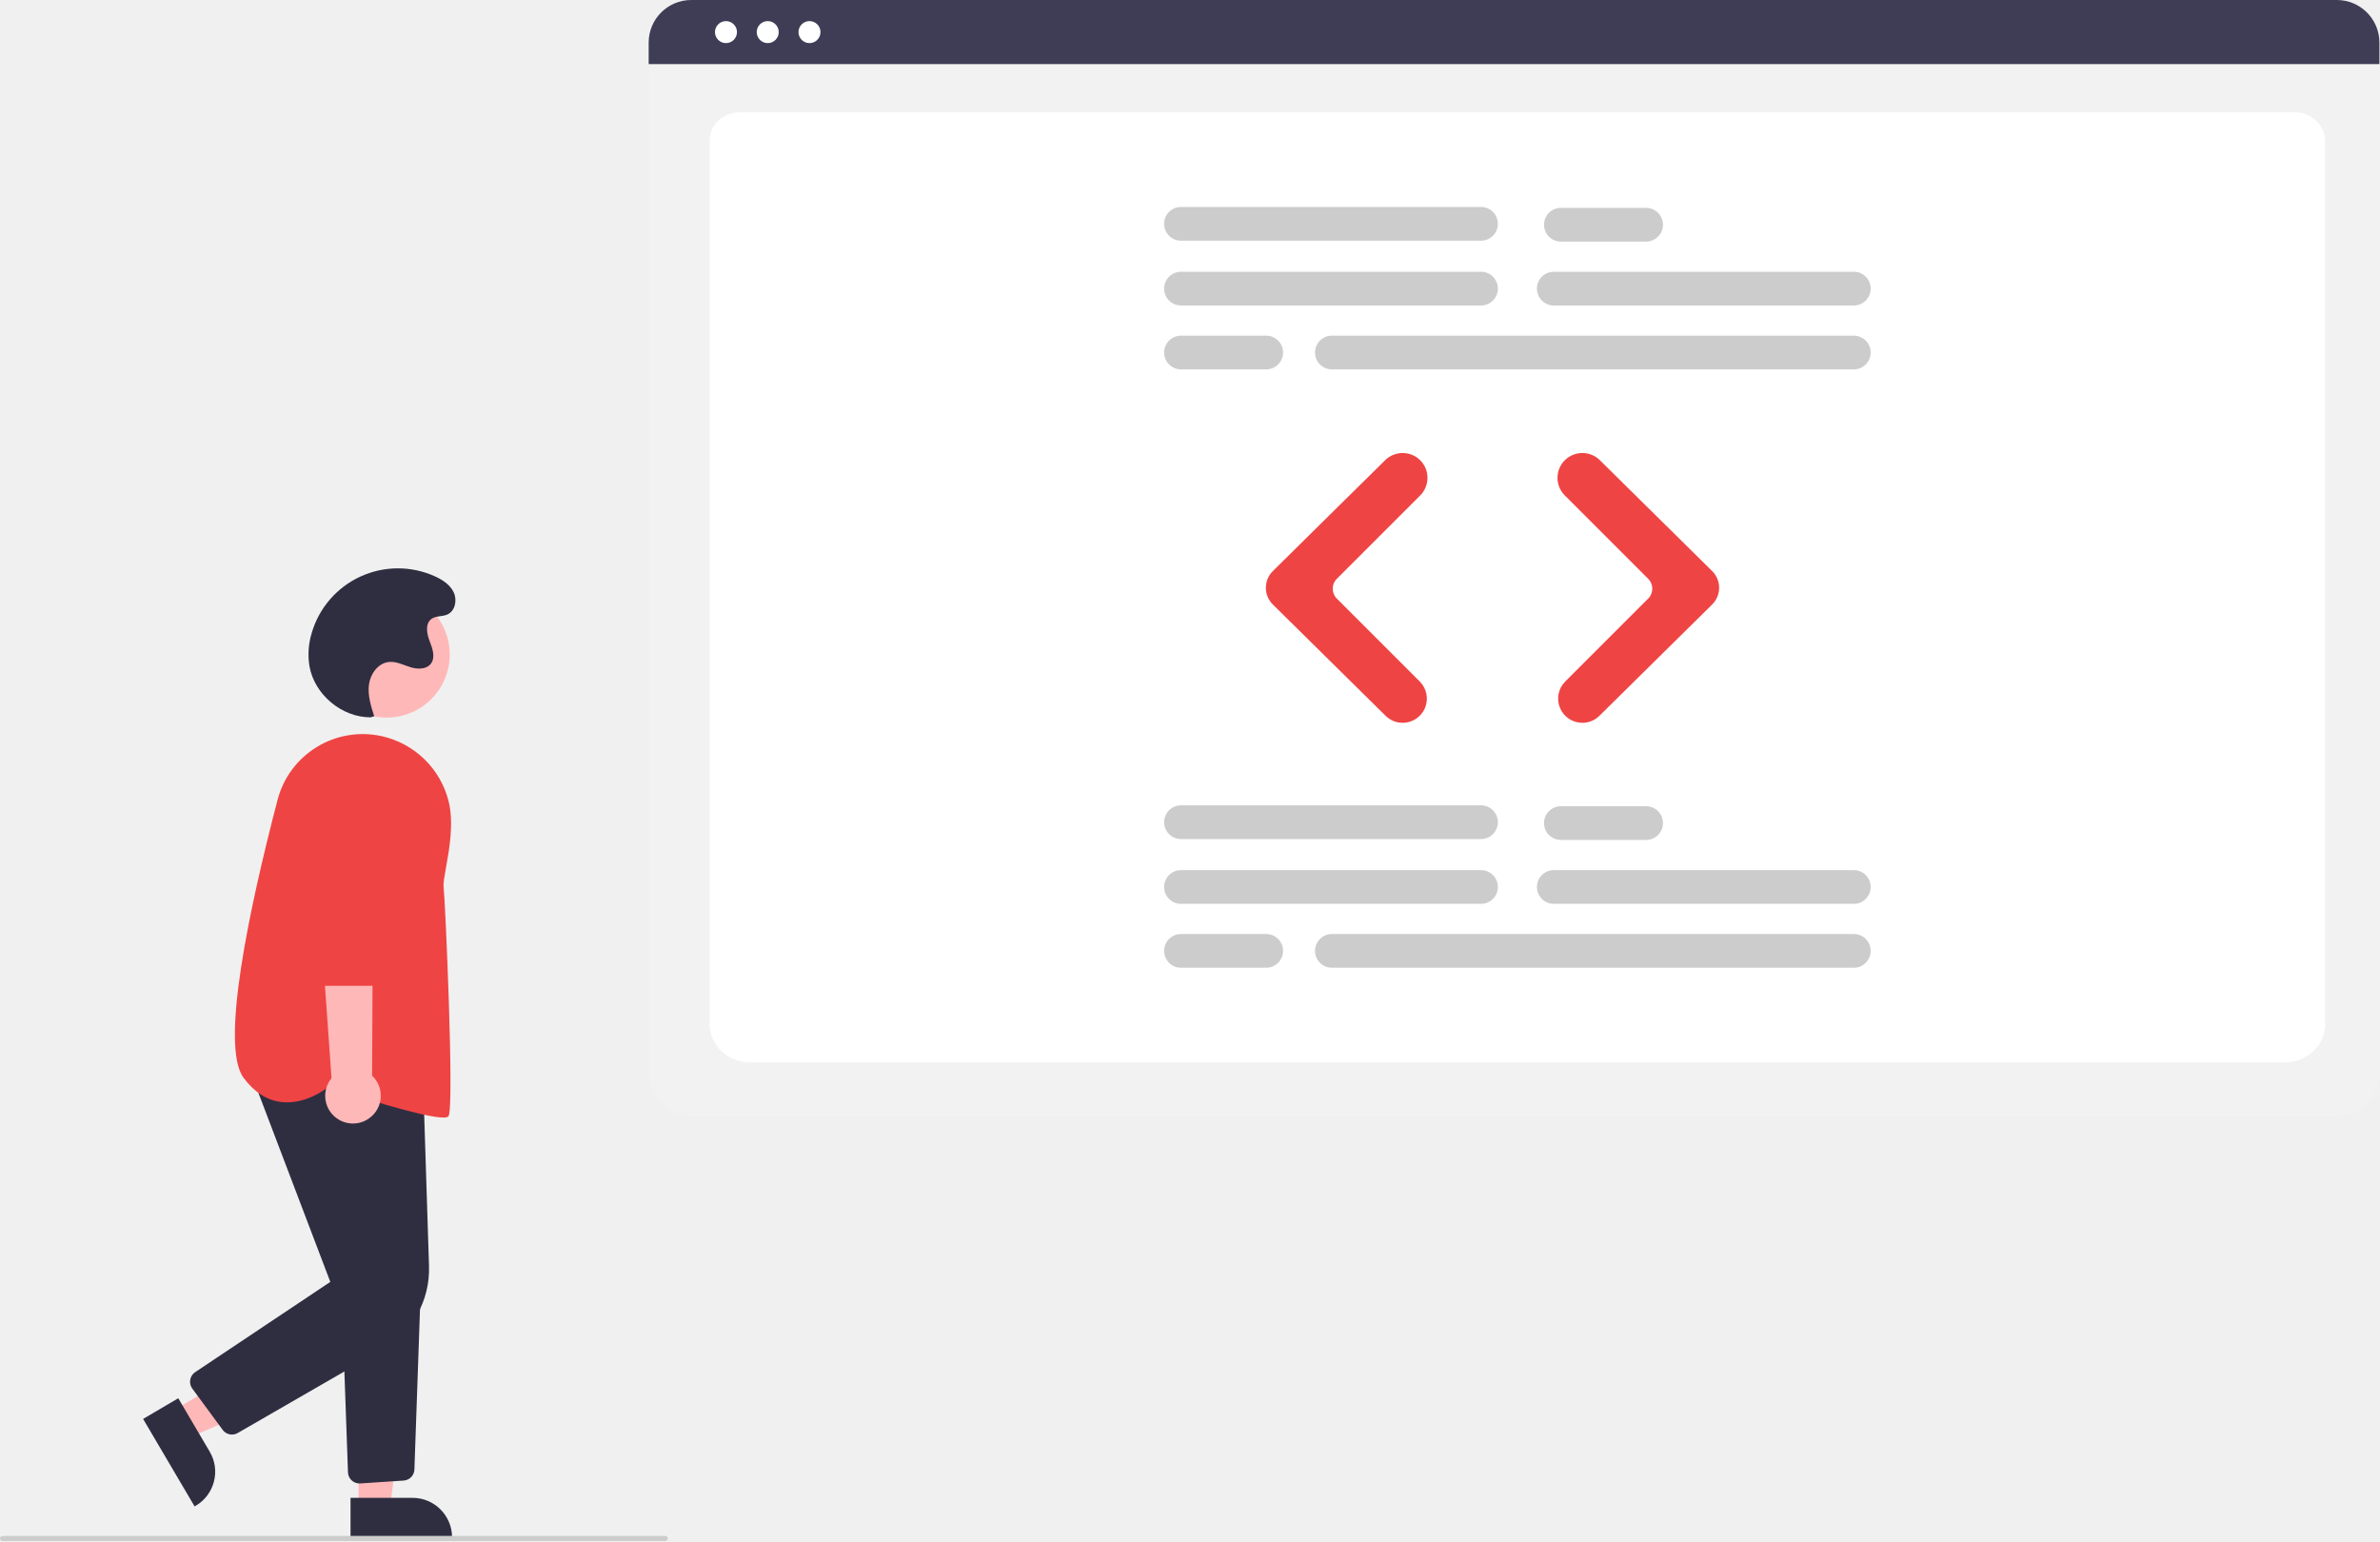
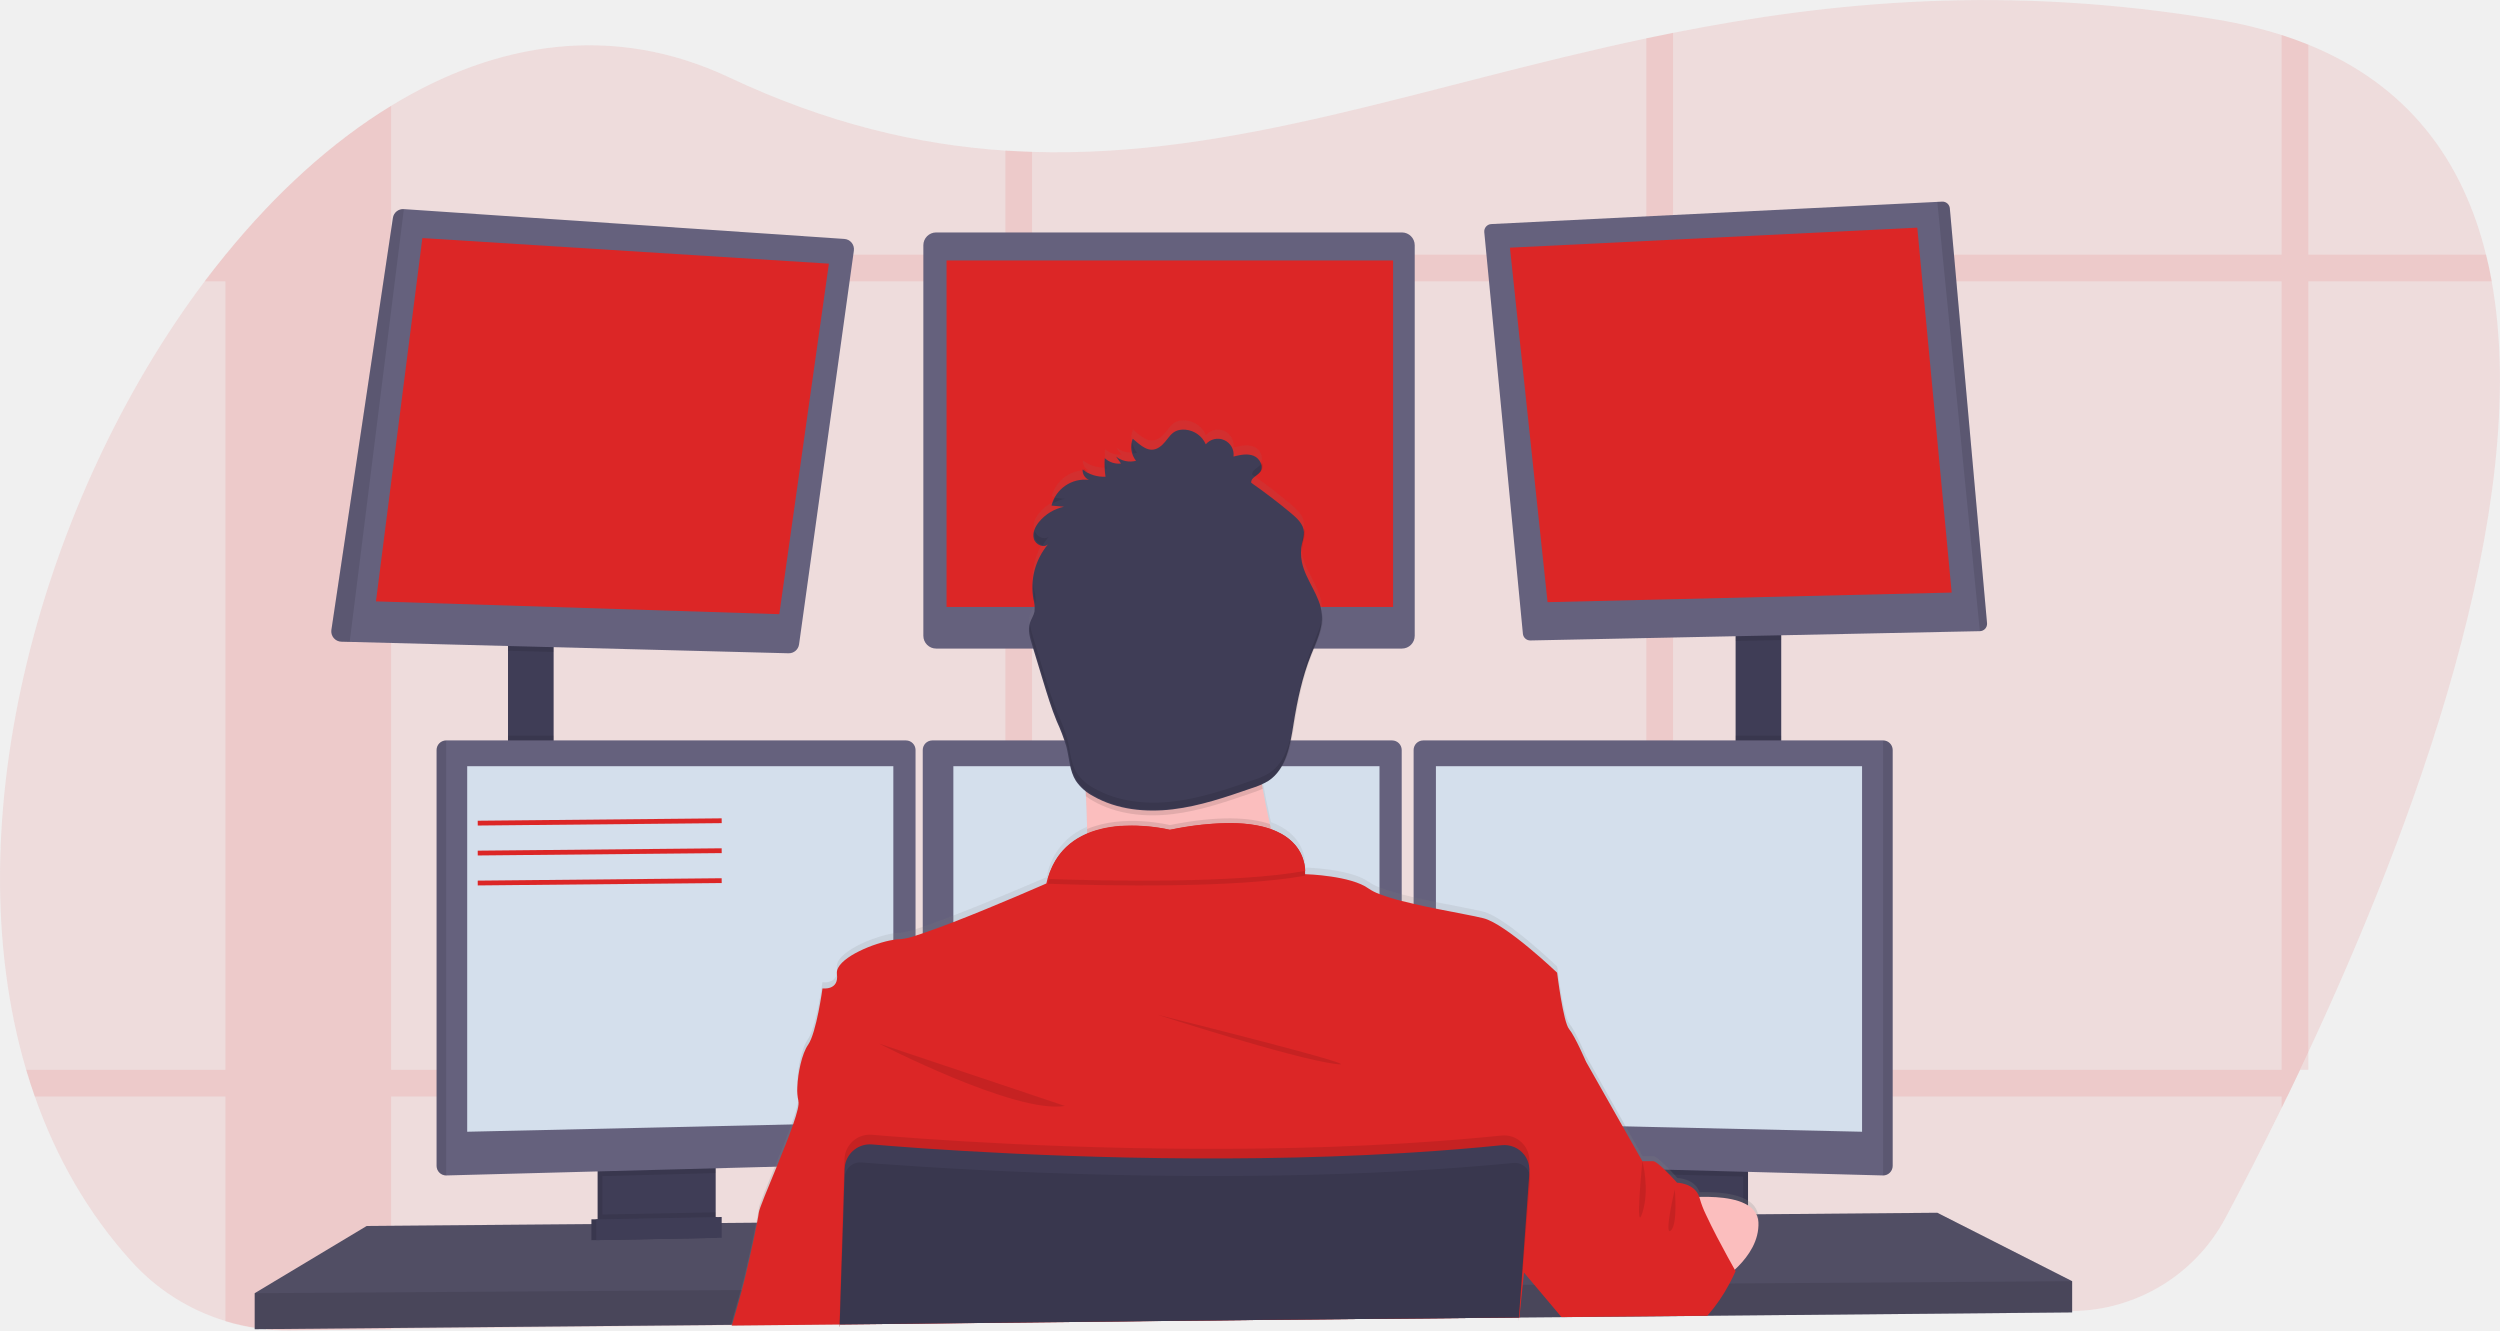
- <svg xmlns="http://www.w3.org/2000/svg" id="bb554b9e-b999-4ef3-b2f2-4c0395b94ae2" data-name="Layer 1" width="926.622" height="600.085" viewBox="0 0 926.622 600.085">
-   <circle cx="150.534" cy="254.872" r="24.561" fill="#ffb8b8" />
-   <polygon points="67.543 549.197 73.762 559.763 117.474 540.803 108.295 525.21 67.543 549.197" fill="#ffb8b8" />
-   <path d="M206.096,694.43,218.343,715.237l.001.001A15.386,15.386,0,0,1,212.888,736.302l-.431.254L192.405,702.489Z" transform="translate(-136.6892 -149.9575)" fill="#2f2e41" />
-   <polygon points="139.6 587.26 151.86 587.259 157.692 539.971 139.598 539.972 139.6 587.26" fill="#ffb8b8" />
-   <path d="M273.162,733.215l24.144-.001h.001a15.386,15.386,0,0,1,15.386,15.386v.5l-39.531.001Z" transform="translate(-136.6892 -149.9575)" fill="#2f2e41" />
-   <path d="M227.001,708.567a4.493,4.493,0,0,1-3.624-1.833l-11.824-16.059a4.5,4.5,0,0,1,1.125-6.41l52.614-35.142-31.747-83.475L301.434,571.252l2.287,71.733A36.046,36.046,0,0,1,285.675,675.409l-56.427,32.554A4.486,4.486,0,0,1,227.001,708.567Z" transform="translate(-136.6892 -149.9575)" fill="#2f2e41" />
-   <path d="M276.659,727.617a4.5,4.5,0,0,1-4.489-4.34l-2.488-69.882,30.808-1.623-2.453,70.384a4.487,4.487,0,0,1-4.2,4.333l-16.873,1.118C276.863,727.614,276.761,727.617,276.659,727.617Z" transform="translate(-136.6892 -149.9575)" fill="#2f2e41" />
-   <path d="M309.291,585.129c-7.838,0-35.217-8.816-44.721-11.959-1.422,1.138-9.233,6.979-18.351,5.911-5.626-.66-10.579-3.845-14.721-9.466-9.147-12.414,2.151-65.651,13.239-108.126a34.268,34.268,0,0,1,40.529-24.88h0a34.571,34.571,0,0,1,26.088,25.378c2.088,8.498.292,18.494-1.02,25.794-.616,3.432-1.104,6.143-.937,7.475.644,5.148,4.219,85.892,1.92,89.34C311.071,584.963,310.363,585.129,309.291,585.129Z" transform="translate(-136.6892 -149.9575)" fill="#ef4444" />
-   <path d="M280.616,585.272a10.743,10.743,0,0,0,.942-16.446l.485-97.844-23.045,3.837,6.769,94.97A10.801,10.801,0,0,0,280.616,585.272Z" transform="translate(-136.6892 -149.9575)" fill="#ffb8b8" />
-   <path d="M285.946,533.818H261.124a4.514,4.514,0,0,1-4.5-4.459l-.609-67.292a17.603,17.603,0,1,1,35.204.043L290.446,529.37A4.515,4.515,0,0,1,285.946,533.818Z" transform="translate(-136.6892 -149.9575)" fill="#ef4444" />
-   <path d="M280.969,429.289c-11.245.021-21.854-8.868-23.803-19.943a28.671,28.671,0,0,1,.919-13.014A34.954,34.954,0,0,1,306.021,374.379c3.008,1.361,5.971,3.316,7.349,6.317s.515,7.195-2.498,8.546c-1.969.882-4.44.449-6.187,1.716-2.509,1.819-1.863,5.691-.743,8.581s2.388,6.387.509,8.852c-1.75,2.297-5.249,2.226-8.004,1.361s-5.476-2.313-8.349-2.018c-4.19.43-7.202,4.598-7.759,8.773s.755,8.349,2.05,12.357Z" transform="translate(-136.6892 -149.9575)" fill="#2f2e41" />
-   <path d="M395.689,750.042h-258a1,1,0,1,1,0-2h258a1,1,0,0,1,0,2Z" transform="translate(-136.6892 -149.9575)" fill="#ccc" />
-   <path d="M1046.811,584.505H405.972a16.519,16.519,0,0,1-16.5-16.5V172.852a12.102,12.102,0,0,1,12.088-12.088h649.453a12.311,12.311,0,0,1,12.297,12.297V568.005A16.519,16.519,0,0,1,1046.811,584.505Z" transform="translate(-136.6892 -149.9575)" fill="#f2f2f2" />
-   <path d="M1026.091,563.673H428.846c-8.755,0-15.878-6.67-15.878-14.868v-344.105c0-6.08,5.278-11.027,11.766-11.027H1030.008c6.595,0,11.961,5.028,11.961,11.208V548.805C1041.969,557.003,1034.846,563.673,1026.091,563.673Z" transform="translate(-136.6892 -149.9575)" fill="#fff" />
-   <path d="M1063.081,174.908H389.241v-8.4a16.574,16.574,0,0,1,16.56-16.55H1046.521a16.574,16.574,0,0,1,16.56,16.55Z" transform="translate(-136.6892 -149.9575)" fill="#3f3d56" />
-   <circle cx="282.647" cy="12.5" r="4.283" fill="#fff" />
-   <circle cx="298.906" cy="12.5" r="4.283" fill="#fff" />
-   <circle cx="315.165" cy="12.5" r="4.283" fill="#fff" />
-   <path d="M713.3,268.912H596.492a6.566,6.566,0,0,1,0-13.132H713.3a6.566,6.566,0,1,1,0,13.132Z" transform="translate(-136.6892 -149.9575)" fill="#ccc" />
-   <path d="M858.446,268.912H741.638a6.566,6.566,0,0,1,0-13.132H858.446a6.566,6.566,0,1,1,0,13.132Z" transform="translate(-136.6892 -149.9575)" fill="#ccc" />
-   <path d="M858.446,293.794H655.241a6.566,6.566,0,1,1,0-13.132H858.446a6.566,6.566,0,1,1,0,13.132Z" transform="translate(-136.6892 -149.9575)" fill="#ccc" />
-   <path d="M713.3,243.684H596.492a6.566,6.566,0,0,1,0-13.132H713.3a6.566,6.566,0,1,1,0,13.132Z" transform="translate(-136.6892 -149.9575)" fill="#ccc" />
-   <path d="M777.579,244.03H744.402a6.566,6.566,0,0,1,0-13.132H777.579a6.566,6.566,0,1,1,0,13.132Z" transform="translate(-136.6892 -149.9575)" fill="#ccc" />
-   <path d="M629.668,293.794H596.492a6.566,6.566,0,0,1,0-13.132h33.176a6.566,6.566,0,1,1,0,13.132Z" transform="translate(-136.6892 -149.9575)" fill="#ccc" />
-   <path d="M713.3,501.912H596.492a6.566,6.566,0,0,1,0-13.132H713.3a6.566,6.566,0,1,1,0,13.132Z" transform="translate(-136.6892 -149.9575)" fill="#ccc" />
-   <path d="M858.446,501.912H741.638a6.566,6.566,0,0,1,0-13.132H858.446a6.566,6.566,0,1,1,0,13.132Z" transform="translate(-136.6892 -149.9575)" fill="#ccc" />
-   <path d="M858.446,526.794H655.241a6.566,6.566,0,1,1,0-13.132H858.446a6.566,6.566,0,1,1,0,13.132Z" transform="translate(-136.6892 -149.9575)" fill="#ccc" />
-   <path d="M713.3,476.684H596.492a6.566,6.566,0,0,1,0-13.132H713.3a6.566,6.566,0,1,1,0,13.132Z" transform="translate(-136.6892 -149.9575)" fill="#ccc" />
-   <path d="M777.579,477.03H744.402a6.566,6.566,0,0,1,0-13.132H777.579a6.566,6.566,0,0,1,0,13.132Z" transform="translate(-136.6892 -149.9575)" fill="#ccc" />
-   <path d="M629.668,526.794H596.492a6.566,6.566,0,0,1,0-13.132h33.176a6.566,6.566,0,1,1,0,13.132Z" transform="translate(-136.6892 -149.9575)" fill="#ccc" />
-   <path d="M682.793,431.419a9.397,9.397,0,0,1-6.624-2.71l-43.909-43.359a9.152,9.152,0,0,1,0-13.023l43.731-43.184a9.702,9.702,0,0,1,13.644.043h0a9.689,9.689,0,0,1,0,13.687l-32.496,32.497a5.413,5.413,0,0,0,0,7.647l32.32,32.32a9.418,9.418,0,0,1-6.666,16.084Z" transform="translate(-136.6892 -149.9575)" fill="#ef4444" />
-   <path d="M752.759,431.419a9.418,9.418,0,0,1-6.666-16.084L778.412,383.015a5.413,5.413,0,0,0,0-7.647L745.916,342.872a9.678,9.678,0,0,1,0-13.687h0a9.702,9.702,0,0,1,13.644-.043l43.731,43.184a9.152,9.152,0,0,1,0,13.023l-43.909,43.359A9.399,9.399,0,0,1,752.759,431.419Z" transform="translate(-136.6892 -149.9575)" fill="#ef4444" />
+ <svg xmlns="http://www.w3.org/2000/svg" id="59725d3d-bdd8-4af0-9b66-49b8d09410bc" data-name="Layer 1" width="1041.32" height="554.17" viewBox="0 0 1041.32 554.17">
+   <defs>
+     <linearGradient id="dff037aa-d578-4bab-81e7-399360663117" x1="597.75" y1="725.44" x2="597.75" y2="347.69" gradientUnits="userSpaceOnUse">
+       <stop offset="0" stop-color="gray" stop-opacity="0.25" />
+       <stop offset="0.54" stop-color="gray" stop-opacity="0.12" />
+       <stop offset="1" stop-color="gray" stop-opacity="0.1" />
+     </linearGradient>
+   </defs>
+   <path d="M1040.82,611.12q-1.74,3.75-3.47,7.4-2.7,5.67-5.33,11.12c-.78,1.61-1.56,3.19-2.32,4.77-8.6,17.57-16.63,33.11-23.45,45.89A73.21,73.21,0,0,1,942.44,719l-151.65,1.65h-1.6l-13,.14-11.12.12-34.1.37-1.38,0-17.36.19h-.53l-107,1.16-95.51,1-11.11.12-69,.75H429l-44.75.48h-.48l-141.5,1.53-42.33.46a88.07,88.07,0,0,1-26.67-3.82,86.39,86.39,0,0,1-39.09-24.75C116,678.37,102.75,655,93.85,629.64q-1.93-5.49-3.6-11.12C59.44,514.37,97,380,164.6,290.08q4.25-5.64,8.64-11l.07-.08c20.79-25.52,44.1-46.84,68.93-62,44-26.91,92.75-34.49,140.7-11.9,40.57,19.12,78.45,28.11,115.17,30.55,3.71.24,7.42.42,11.11.53,84.23,2.65,163.17-27.7,255.87-47.29,3.69-.78,7.39-1.55,11.12-2.28,66.13-13.16,139.49-20.1,226.73-5.51a189.09,189.09,0,0,1,26.76,6.4q5.77,1.86,11.12,4c41.64,16.94,64.35,48.24,74,87.46q1.37,5.46,2.37,11.11C1134.3,384.41,1084.19,518.23,1040.82,611.12Z" transform="translate(-79.34 -172.91)" fill="#dc2626" opacity="0.1" />
+   <g opacity="0.1">
+     <path d="M242.24,217V726.62l-42.33.46a88.07,88.07,0,0,1-26.67-3.82V279h.07C194.1,253.45,217.41,232.13,242.24,217Z" transform="translate(-79.34 -172.91)" fill="#dc2626" />
+     <path d="M1117.24,290.08H164.6q4.25-5.64,8.64-11V279h941.63Q1116.24,284.43,1117.24,290.08Z" transform="translate(-79.34 -172.91)" fill="#dc2626" />
+     <path d="M1040.82,191.51v427h-3.47q-2.7,5.67-5.33,11.12c-.78,1.61-1.56,3.19-2.32,4.77V187.47Q1035.47,189.33,1040.82,191.51Z" transform="translate(-79.34 -172.91)" fill="#dc2626" />
+     <path d="M776.21,186.58V720.83l-11.12.12V188.86C768.78,188.08,772.48,187.31,776.21,186.58Z" transform="translate(-79.34 -172.91)" fill="#dc2626" />
+     <path d="M509.22,236.15V723.73l-11.11.12V235.62C501.82,235.86,505.53,236,509.22,236.15Z" transform="translate(-79.34 -172.91)" fill="#dc2626" />
+     <path d="M1037.35,618.52q-2.7,5.67-5.33,11.12H93.85q-1.93-5.49-3.6-11.12Z" transform="translate(-79.34 -172.91)" fill="#dc2626" />
+   </g>
+   <rect x="211.6" y="265.83" width="19" height="57.66" fill="#3f3d56" />
+   <rect x="722.93" y="262.83" width="19" height="61" fill="#3f3d56" />
+   <polygon points="863.1 533.65 863.1 546.65 711.18 548.05 709.56 548.08 651.82 548.61 650.44 548.63 632.89 548.78 632.37 548.78 525.39 549.77 349.78 551.4 349.63 551.4 304.98 551.82 304.5 551.83 106.1 553.65 106.1 538.65 152.75 510.65 246.35 509.87 248.35 509.86 249.01 509.85 251.01 509.82 295.95 509.45 297.96 509.44 298.6 509.43 300.6 509.42 315.01 509.3 315.39 509.29 350.94 508.99 351.23 508.99 628.63 506.65 635.42 506.6 636.1 506.6 641.28 506.55 678.93 506.24 680.93 506.21 682.78 506.19 683.74 506.19 695.45 506.1 697.77 506.07 700.88 506.05 710.63 505.96 726.1 505.83 728.1 505.81 731.58 505.79 732.23 505.79 806.94 505.15 863.1 533.65" fill="#65617d" />
+   <polygon points="863.1 533.65 863.1 546.65 711.18 548.05 709.56 548.08 651.82 548.61 650.44 548.63 632.89 548.78 632.37 548.78 525.39 549.77 349.78 551.4 349.63 551.4 304.98 551.82 304.5 551.83 106.1 553.65 106.1 538.65 152.75 510.65 246.35 509.87 248.35 509.86 249.01 509.85 251.01 509.82 295.95 509.45 297.96 509.44 298.6 509.43 300.6 509.42 315.01 509.3 315.39 509.29 350.94 508.99 351.23 508.99 628.63 506.65 635.42 506.6 636.1 506.6 641.28 506.55 678.93 506.24 680.93 506.21 682.78 506.19 683.74 506.19 695.45 506.1 697.77 506.07 700.88 506.05 710.63 505.96 726.1 505.83 728.1 505.81 731.58 505.79 732.23 505.79 806.94 505.15 863.1 533.65" opacity="0.2" />
+   <path d="M375.44,656.57v24.49a6.13,6.13,0,0,1-3.5,5.54,6,6,0,0,1-2.5.6l-34.9.74a6,6,0,0,1-2.7-.57,6.12,6.12,0,0,1-3.57-5.57V656.57Z" transform="translate(-79.34 -172.91)" fill="#3f3d56" />
+   <path d="M375.44,656.57v24.49a6.13,6.13,0,0,1-3.5,5.54,6,6,0,0,1-2.5.6l-34.9.74a6,6,0,0,1-2.7-.57,6.12,6.12,0,0,1-3.57-5.57V656.57Z" transform="translate(-79.34 -172.91)" opacity="0.1" />
+   <path d="M377.44,656.57v24.49a6.13,6.13,0,0,1-3.5,5.54,6,6,0,0,1-2.5.6l-34.9.74a6,6,0,0,1-2.7-.57,6.12,6.12,0,0,1-3.57-5.57V656.57Z" transform="translate(-79.34 -172.91)" fill="#3f3d56" />
+   <rect x="680.93" y="483.66" width="47.17" height="31.5" fill="#3f3d56" />
+   <rect x="680.93" y="483.66" width="47.17" height="31.5" opacity="0.1" />
+   <rect x="678.93" y="483.66" width="47.17" height="31.5" fill="#3f3d56" />
+   <polygon points="230.6 265.82 230.6 271.55 211.6 271.06 211.6 265.82 230.6 265.82" opacity="0.1" />
+   <path d="M435,277.31l-22.83,164a4.3,4.3,0,0,1-4.37,3.71L225,440.28l-3.47-.09a4.3,4.3,0,0,1-4.16-4.87L243,263.64a4.3,4.3,0,0,1,4.54-3.63L431,272.43A4.29,4.29,0,0,1,435,277.31Z" transform="translate(-79.34 -172.91)" fill="#65617d" />
+   <polygon points="175.93 99.16 156.6 250.49 324.6 255.82 345.26 109.82 175.93 99.16" fill="#dc2626" />
+   <rect x="384.6" y="96.82" width="204.67" height="173.33" rx="5.33" ry="5.33" fill="#65617d" />
+   <rect x="394.26" y="108.49" width="186" height="144.33" fill="#dc2626" />
+   <polygon points="741.93 262.82 741.93 266.61 722.93 267 722.93 262.82 741.93 262.82" opacity="0.1" />
+   <path d="M907,432.53a3.08,3.08,0,0,1-3,3.28L716.8,439.68a3.08,3.08,0,0,1-3.13-2.79L697.58,269.61a3.08,3.08,0,0,1,2.92-3.37L886.28,257l2-.1a3.07,3.07,0,0,1,3.22,2.8Z" transform="translate(-79.34 -172.91)" fill="#65617d" />
+   <polygon points="628.93 103.16 798.6 94.82 812.93 246.82 644.6 250.82 628.93 103.16" fill="#dc2626" />
+   <path d="M907,432.53a3.08,3.08,0,0,1-3,3.28L886.28,257l2-.1a3.07,3.07,0,0,1,3.22,2.8Z" transform="translate(-79.34 -172.91)" opacity="0.1" />
+   <path d="M247.57,260,225,440.28l-3.47-.09a4.3,4.3,0,0,1-4.16-4.87L243,263.64A4.3,4.3,0,0,1,247.57,260Z" transform="translate(-79.34 -172.91)" opacity="0.1" />
+   <rect x="211.6" y="306.41" width="19" height="17.08" opacity="0.1" />
+   <polygon points="298.1 483.65 298.1 488.62 250.93 489.88 250.93 483.65 298.1 483.65" opacity="0.1" />
+   <path d="M460.69,485.27v168.2a4,4,0,0,1-3.85,3.95l-191.65,5.1h-.05a4,4,0,0,1-3.95-3.95V485.27a4,4,0,0,1,3.95-3.95h191.6A4,4,0,0,1,460.69,485.27Z" transform="translate(-79.34 -172.91)" fill="#65617d" />
+   <path d="M265.19,481.32v181.2h-.05a4,4,0,0,1-3.95-3.95V485.27a4,4,0,0,1,3.95-3.95Z" transform="translate(-79.34 -172.91)" opacity="0.1" />
+   <polygon points="194.6 319.15 372.1 319.15 372.1 467.4 194.6 471.4 194.6 319.15" fill="#d4dfec" />
+   <rect x="722.93" y="306.41" width="19" height="17.42" opacity="0.1" />
+   <polygon points="726.1 483.65 726.1 490.06 678.93 488.8 678.93 483.65 726.1 483.65" opacity="0.1" />
+   <path d="M867.69,485.27v173.3a4,4,0,0,1-4,3.95h0L672,657.42a4,4,0,0,1-3.85-3.95V485.27a4,4,0,0,1,3.95-3.95h191.6A4,4,0,0,1,867.69,485.27Z" transform="translate(-79.34 -172.91)" fill="#65617d" />
+   <path d="M867.69,485.27v173.3a4,4,0,0,1-4,3.95h0V481.32h0A4,4,0,0,1,867.69,485.27Z" transform="translate(-79.34 -172.91)" opacity="0.1" />
+   <polygon points="775.6 319.15 598.1 319.15 598.1 467.4 775.6 471.4 775.6 319.15" fill="#d4dfec" />
+   <path d="M663.19,485.27v168.2a4,4,0,0,1-3.85,3.95l-191.65,5.1h0a4,4,0,0,1-4-3.95V485.27a4,4,0,0,1,3.95-3.95h191.6A4,4,0,0,1,663.19,485.27Z" transform="translate(-79.34 -172.91)" fill="#65617d" />
+   <polygon points="397.1 319.15 574.6 319.15 574.6 467.4 397.1 471.4 397.1 319.15" fill="#d4dfec" />
+   <polygon points="863.1 533.65 863.1 546.65 711.18 548.05 709.56 548.08 651.82 548.61 650.44 548.63 632.89 548.78 632.37 548.78 525.39 549.77 349.78 551.4 349.63 551.4 304.98 551.82 304.5 551.83 106.1 553.65 106.1 538.65 308.61 537.32 309.09 537.32 350.08 537.04 350.27 537.04 633.35 535.17 633.64 535.17 633.81 535.16 634.28 535.16 639.07 535.13 640.53 535.13 715.02 534.63 719.42 534.61 720.4 534.6 863.1 533.65" opacity="0.1" />
+   <circle cx="487.26" cy="272.16" r="51.33" fill="#fbbebe" />
+   <path d="M383.74,725.09c0-.11.06-.23.1-.35,1-3.59,2.78-9.66,4.11-14.51.17-.6.33-1.19.48-1.75,1.47-5.47,4.33-18.28,5.92-26.27.56-2.81,1-5,1.09-6.1.2-1.69,3.21-8.92,6.62-17.23,2.39-5.84,5-12.22,6.91-17.6a61.38,61.38,0,0,0,2.93-9.85,5.1,5.1,0,0,0,0-2.13,14.69,14.69,0,0,1-.48-3.5v0c-.23-6.2,1.62-16,4.48-20.11,3.5-5,6-23.66,6-23.66s5.18.75,6-3.53a6.15,6.15,0,0,0,.1-1.4,7.41,7.41,0,0,0-.09-1.11c-.89-6.24,14.72-12.88,23.5-14.31a19.67,19.67,0,0,1,3-.28,27.24,27.24,0,0,0,6.25-1.44q1.4-.43,3-1c3.68-1.24,8.08-2.88,12.75-4.68,17.56-6.81,38.82-16,38.82-16,.15-.71.32-1.39.51-2.06a27.71,27.71,0,0,1,16.35-18.93h0c0-.66,0-1.33,0-2,0-3.45-.15-7-.3-10.54,0-.69-.06-1.38-.1-2.07,0-.2,0-.41,0-.61s0-.35,0-.52c0-.7-.07-1.4-.11-2.09l-.18-.14a16.41,16.41,0,0,1-3.9-4.2,15.27,15.27,0,0,1-1.42-3c-1.25-3.39-1.54-7.17-2.38-10.75l-.18-.74a84,84,0,0,0-4-10.58c-2.21-5.42-3.91-11-5.6-16.65q-1.54-5.13-3.11-10.28l-1.58-5.24c-.3-1-.6-2-.83-3v0a13.27,13.27,0,0,1-.26-1.4,0,0,0,0,1,0,0,10,10,0,0,1,.24-4.61,32.09,32.09,0,0,1,1.32-3,7.87,7.87,0,0,0,.5-1.38v0a3,3,0,0,0,.08-.32,5.65,5.65,0,0,0,.11-1.08,18.46,18.46,0,0,0-.52-3.89.07.07,0,0,1,0-.05,2.56,2.56,0,0,0-.05-.27,25.48,25.48,0,0,1-.36-3,28.45,28.45,0,0,1,3.47-15.57l.19-.36a25.22,25.22,0,0,1,1.84-2.78h0c.31-.42.63-.82,1-1.22-1.4,1.34-3.7.75-5-.69a3.61,3.61,0,0,1-.55-.75,3.81,3.81,0,0,1-.23-.45c-.05-.12-.09-.25-.13-.38-.7-2.45.52-5.06,2.12-7.05a18.49,18.49,0,0,1,5.74-4.7h0a3.84,3.84,0,0,1,.4-.21,17.12,17.12,0,0,1,2.64-1.06h0a15.06,15.06,0,0,1,1.63-.44l-3.71-.34-1.5-.14a14.49,14.49,0,0,1,13-10.91h1.08a11.73,11.73,0,0,1,1.57.13,4.44,4.44,0,0,1-2.65-4.33,14.41,14.41,0,0,0,9.19,3.06h.38a30,30,0,0,1-.34-3.27h0a0,0,0,0,1,0,0,0,0,0,0,1,0,0,33.19,33.19,0,0,1,0-4.46,8.44,8.44,0,0,0,6.78,2.26l-2.08-2.9a9.49,9.49,0,0,0,6.56,2.05l.48-.05a7,7,0,0,0,1.19-.23l.09,0c-.19-.24-.36-.49-.53-.75l-.06-.12a9.67,9.67,0,0,1-1-2.09,6.59,6.59,0,0,1-.24-.87h0a8.75,8.75,0,0,1,.45-5.45c3.23,2.7,6.77,6.39,11,3.6s4.37-7.91,11-7.39a10.2,10.2,0,0,1,8.41,6.12,6.75,6.75,0,0,1,7.67-1.75,6.85,6.85,0,0,1,3.88,6.89c2.75-.69,5.71-1.37,8.35-.33s4.34,4.41,2.84,6.66a1.43,1.43,0,0,1-.14.2c-1.23,1.59-3.95,2.46-3.66,4.46l.42.3,1.3.94a.05.05,0,0,1,0,0q7.65,5.52,14.9,11.6c2.48,2.08,5.12,4.58,5.29,7.83a8.64,8.64,0,0,1-.24,2.37h0c-.16.78-.38,1.56-.55,2.34a19.51,19.51,0,0,0-.34,6.05h0c.07.59.16,1.17.27,1.76,1.53,7.73,7.71,14.11,8.32,22l0,.56a17.78,17.78,0,0,1-.07,2.53c-.46,4.8-2.68,9.41-4.48,14-.11.28-.22.56-.32.84-3.47,9-5.47,18.59-7,28.16a100.26,100.26,0,0,1-2,10.09A26.73,26.73,0,0,1,611,492.07a16.22,16.22,0,0,1-3.36,3,18.67,18.67,0,0,1-2.65,1.41s0,0,0,.06c.11.61.2,1.22.31,1.83.06.32.11.64.17,1h0a.14.14,0,0,0,0,.06c.84,4.73,1.8,9.36,2.81,13.76l.51,2.19c12.6,4.55,14.09,13.87,14.18,17.44a9.64,9.64,0,0,1,0,1.43s19,.5,26.5,6a20.34,20.34,0,0,0,4.51,2.3,83,83,0,0,0,9.25,2.89c1.61.42,3.29.83,5,1.23,3,.69,6.18,1.36,9.25,2,8.19,1.65,15.9,3,19.81,4,9.33,2.36,30.67,22.82,30.67,22.82s2.5,20.64,5,23.65,7,13.59,7,13.59l16.54,29.41,7,12.37h4.5c.62,0,1.84.88,3.21,2.1,1.19,1.06,2.51,2.38,3.67,3.58l1.92,2.05,1.2,1.33s7.27.18,9.24,5.93c5.92-.17,13.19.22,18.28,2.5a14.14,14.14,0,0,1,2,1.08,8.68,8.68,0,0,1,4.13,5.66,8.34,8.34,0,0,1,.18,1.44c0,.57,0,1.14,0,1.7-.36,7.57-5.29,13.87-9.82,18.11l.32.57s-.15.36-.44,1c-.08.19-.18.4-.29.64h0c-.59,1.26-1.53,3.15-2.76,5.36a63.31,63.31,0,0,1-9.57,13.17l-.29.3-57.74.53-.17-.2L719.87,708l-5.57-6.64-.17-.21-.16,1.59-.54,5.3-1.3,12.81-.07.64,0,.17-.15,1.48.11-1.48h-.29l-107,1L429.11,724.6l0,.84h-.14l0-.84-44.75.48Z" transform="translate(-79.34 -172.91)" fill="url(#dff037aa-d578-4bab-81e7-399360663117)" />
+   <path d="M617.94,550.07s-99.5,12-90,0c3.44-4.34,4.39-17.2,4.2-31.85-.06-4.45-.22-9.06-.45-13.65-1.1-22-3.75-43.5-3.75-43.5s87-41,77-8.5c-4,13.13-2.69,31.57.35,48.88.89,5.05,1.92,10,3,14.7A344.67,344.67,0,0,0,617.94,550.07Z" transform="translate(-79.34 -172.91)" fill="#fbbebe" />
+   <path d="M617.94,550.07s-99.5,12-90,0c3.44-4.34,4.39-17.2,4.2-31.85,15.17-6.48,34.47-1.65,34.47-1.65,20.32-4.05,33.35-3.26,41.68-.42A344.67,344.67,0,0,0,617.94,550.07Z" transform="translate(-79.34 -172.91)" opacity="0.1" />
+   <path d="M429.08,725.44l0-.84,175.62-1.91,107-1H712l-.11,1.48.15-1.48h.19l0-.17,1.37-13.45.52-5.09.16-1.59.14-1.33,6.18-20.61,6.18-20.58,5.2-17.33,7.94-26.48s-4.5-10.5-7-13.5-5-23.5-5-23.5-21.34-20.33-30.67-22.67c-3.91-1-11.63-2.33-19.83-4-3.07-.62-6.22-1.28-9.25-2-1.71-.39-3.39-.8-5-1.21a87.91,87.91,0,0,1-9.25-2.86,20.7,20.7,0,0,1-4.5-2.29c-7.35-5.39-25.77-6-26.48-6h0a.42.42,0,0,1,0-.07v-.09a10.26,10.26,0,0,0,0-1.26c0-.4,0-.87-.09-1.4,0-.16,0-.33-.07-.5-.05-.36-.11-.74-.2-1.14a5,5,0,0,0-.12-.53,17.21,17.21,0,0,0-1.25-3.49c-.07-.16-.16-.33-.24-.49a18.25,18.25,0,0,0-1.7-2.63c-.13-.17-.27-.35-.42-.52a19.58,19.58,0,0,0-2.72-2.64c-.27-.21-.55-.43-.84-.63a4.67,4.67,0,0,0-.51-.36l-.89-.58-.83-.48c-.73-.4-1.5-.79-2.34-1.16-.26-.12-.54-.23-.82-.34s-.72-.28-1.09-.42l-.06,0L608,518c-.57-.19-1.15-.36-1.76-.53l-.93-.24-1-.23-1-.21c-1-.2-2.07-.38-3.19-.52l-1.14-.14-1.17-.12-1.21-.1-1.72-.1-2-.07a124.68,124.68,0,0,0-26.24,2.79,72.27,72.27,0,0,0-18.26-1.68l-.87,0-1,.06-.64,0-1.29.12c-.43,0-.87.09-1.3.15s-.88.11-1.31.18l-.66.11c-.65.11-1.31.23-2,.37q-.33.06-.66.15c-.87.19-1.74.42-2.6.68-.43.12-.86.26-1.29.41-.22.06-.43.14-.64.22l-.64.23-.63.25-.75.3c-.38.16-.75.33-1.12.51-.21.09-.42.19-.62.3s-.41.2-.6.31a27.75,27.75,0,0,0-6.21,4.38l-.51.49-.5.51c-.17.17-.33.35-.49.53a23.82,23.82,0,0,0-1.82,2.25c-.16.21-.31.42-.46.64a26.69,26.69,0,0,0-1.72,2.92c-.13.24-.25.49-.37.73a32.7,32.7,0,0,0-2,5.25q-.28,1-.51,2S494,550.24,476.44,557c-4.67,1.8-9.07,3.43-12.75,4.66-1.07.36-2.07.69-3,1a26.7,26.7,0,0,1-6.25,1.44,19.67,19.67,0,0,0-3,.28c-8.07,1.31-21.9,7-23.41,12.71a3.69,3.69,0,0,0-.1,1.4s0,.07,0,.11c1,7-6,6-6,6s-2.5,18.5-6,23.5c-2.53,3.6-4.26,11.63-4.48,17.69v0a19.61,19.61,0,0,0,.44,5.63c0,.05,0,.1,0,.14.4,1.34-.56,5-2.19,9.69-1.77,5.15-4.35,11.55-6.83,17.59-3.74,9.12-7.26,17.4-7.48,19.22-.09.81-.35,2.26-.71,4.13-1.46,7.62-4.7,22.13-6.3,28-1.19,4.38-2.92,10.38-4.11,14.5,0,.12-.07.24-.1.35L429,724.6l0,.84h.14Z" transform="translate(-79.34 -172.91)" fill="#dc2626" />
+   <path d="M445.44,607.57s57,29.5,77.5,26Z" transform="translate(-79.34 -172.91)" opacity="0.1" />
+   <path d="M561.44,595.57s55.5,18,74,20.5S561.44,595.57,561.44,595.57Z" transform="translate(-79.34 -172.91)" opacity="0.1" />
+   <path d="M623,537.65c-29,5.34-83.6,4.19-107.2,3.38,8.65-31,50.83-20.46,50.83-20.46C618.84,510.15,622.84,531.77,623,537.65Z" transform="translate(-79.34 -172.91)" opacity="0.1" />
+   <path d="M623,535.65c-29,5.34-83.6,4.19-107.2,3.38,8.65-31,50.83-20.46,50.83-20.46C618.84,508.15,622.84,529.77,623,535.65Z" transform="translate(-79.34 -172.91)" fill="#dc2626" />
+   <path d="M776.94,672.32s34.16-5.25,34.83,9.75-17.42,25.48-17.42,25.48Z" transform="translate(-79.34 -172.91)" fill="#fbbebe" />
+   <path d="M605.29,501.45a47,47,0,0,1-4.5,1.74c-10.78,3.72-21.65,7.47-33,8.83s-23.26.16-33.16-5.5a28.77,28.77,0,0,1-3-1.95c-1.1-22-3.75-43.5-3.75-43.5s87-41,77-8.5C600.9,465.7,602.25,484.14,605.29,501.45Z" transform="translate(-79.34 -172.91)" opacity="0.1" />
+   <path d="M552.52,364.84a9.47,9.47,0,0,1-8.32-1.75l2.08,2.89a8.47,8.47,0,0,1-6.78-2.25,34.08,34.08,0,0,0,.32,7.75,14.52,14.52,0,0,1-9.56-3,4.42,4.42,0,0,0,2.64,4.31,14.34,14.34,0,0,0-15.6,10.71l5.22.48a18.47,18.47,0,0,0-10.44,6.37c-1.6,2-2.82,4.56-2.12,7s4.08,4,5.92,2.26a27.94,27.94,0,0,0-6.1,22.79,14.47,14.47,0,0,1,.46,5.26c-.33,1.65-1.37,3.08-1.89,4.69-1,2.92-.05,6.09.84,9l4.69,15.42c1.7,5.57,3.39,11.15,5.61,16.54a82.08,82.08,0,0,1,4,10.51c1.26,4.84,1.31,10.14,4,14.37a19.93,19.93,0,0,0,7.18,6.33c9.89,5.66,21.84,6.86,33.16,5.5s22.18-5.11,32.95-8.83a31,31,0,0,0,6.84-3c7.45-4.88,9.11-14.86,10.5-23.65,1.55-9.8,3.62-19.58,7.29-28.8,2.18-5.49,5-11.06,4.52-16.94-.61-7.81-6.79-14.14-8.32-21.82a19,19,0,0,1,.07-7.77,17.66,17.66,0,0,0,.79-4.7c-.17-3.22-2.81-5.7-5.29-7.77Q609.11,380,600.52,374c-.29-2,2.43-2.86,3.66-4.44,1.74-2.23-.06-5.77-2.7-6.81s-5.6-.36-8.35.33a6.59,6.59,0,0,0-11.55-5.11,10.2,10.2,0,0,0-8.42-6.08c-6.63-.52-6.76,4.55-11,7.34s-7.74-.89-11-3.57A9.28,9.28,0,0,0,552.52,364.84Z" transform="translate(-79.34 -172.91)" fill="#3f3d56" />
+   <path d="M802.27,702.32s-.89,2.12-2.53,5.19a69,69,0,0,1-9,13.17l-.27.29-1.62,0-57.74.53-1.38,0-.17-.2-11.2-13.29L714.14,703l-.17-.21-.36-.42-.2-.24-.26-.31-8.21-9.74,3-12.5,5.11-21.06.13-.51,1-4,.71-3,2.38-9.78,8.16-33.65,14.5,7.5,15.29,27,8.21,14.5h4.5c.85,0,2.8,1.64,4.76,3.53.7.67,1.4,1.38,2,2,1.78,1.84,3.19,3.42,3.19,3.42s7.29.16,9.25,5.9a7,7,0,0,1,.25.85,40.3,40.3,0,0,0,2.53,6.56c1.29,2.81,2.91,6,4.55,9.19,3.05,5.85,6.15,11.42,7.29,13.44l.14.25Z" transform="translate(-79.34 -172.91)" fill="#dc2626" />
+   <path d="M716.37,657.17l-.1,1.43v.1l-.17,2.3-1.33,18.51-1.61,22.3-.46,6.28-1,13.44v.17l-107,1L429.11,724.6l0,.84h-.14l0-.84v-.28l.45-14.36.86-28.06.74-23.79.07-2.37a10.53,10.53,0,0,1,11.42-10.17c4.72.4,10.85.89,18.18,1.41l3,.22c42.33,2.94,120.56,6.74,199.5,2,1.66-.09,3.33-.19,5-.31,12.24-.77,24.47-1.76,36.58-3a10.53,10.53,0,0,1,11.6,11.23Z" transform="translate(-79.34 -172.91)" opacity="0.1" />
+   <path d="M429.08,725.44l0-.84,175.62-1.91,107-1H712v-.17l1-13.44.43-6,1.64-22.61,1.29-17.9,0-.44a10.62,10.62,0,0,0-.11-2.47.3.3,0,0,0,0-.1,10.39,10.39,0,0,0-2-4.64,10.54,10.54,0,0,0-9.42-4c-12.11,1.24-24.34,2.23-36.58,3-1.67.12-3.34.22-5,.31-78.94,4.69-157.17.89-199.5-2l-3-.22c-7.33-.52-13.46-1-18.18-1.41a10.54,10.54,0,0,0-11.24,8.53,11,11,0,0,0-.18,1.64l-.68,22.16L429.54,710l-.44,14.36v.28l0,.84Z" transform="translate(-79.34 -172.91)" fill="#3f3d56" />
+   <path d="M716.67,664.18l-1.23,15.33-1.83,22.85-.46,5.72-1,12.81-.06.64v.17h0l-.15,1.48.11-1.48h-.29l-107,1L429.11,724.6v-.28l.49-14.36,1-28.06.64-18.65A6.36,6.36,0,0,1,434.3,658a6.25,6.25,0,0,1,3.78-.9c2.1.17,4.68.37,7.69.59,4.89.36,10.92.78,17.94,1.22,13,.82,29.31,1.7,48,2.42,52,2,122.2,2.67,188.88-3.17,3-.26,6.1-.55,9.13-.84a6.26,6.26,0,0,1,3.48.66,5.16,5.16,0,0,1,.86.54,6.14,6.14,0,0,1,2,2.46,3.56,3.56,0,0,1,.25.61A6.28,6.28,0,0,1,716.67,664.18Z" transform="translate(-79.34 -172.91)" opacity="0.1" />
+   <path d="M377.44,677.87v3.19a6.13,6.13,0,0,1-3.5,5.54l-40.1.77a6.12,6.12,0,0,1-3.57-5.57v-3Z" transform="translate(-79.34 -172.91)" opacity="0.1" />
+   <polygon points="298.6 515.57 246.35 516.57 246.35 507.9 298.6 506.9 298.6 515.57" fill="#3f3d56" />
+   <polygon points="298.6 515.57 246.35 516.57 246.35 507.9 298.6 506.9 298.6 515.57" opacity="0.1" />
+   <polygon points="300.6 515.57 248.35 516.57 248.35 507.9 300.6 506.9 300.6 515.57" fill="#3f3d56" />
+   <g opacity="0.1">
+     <path d="M552.93,361.56a9.75,9.75,0,0,1-1.89-4.34,9.49,9.49,0,0,0,.42,4.6A9,9,0,0,0,552.93,361.56Z" transform="translate(-79.34 -172.91)" />
+     <path d="M540.23,368.2a35.12,35.12,0,0,1-.37-3.7c0,1.23,0,2.47,0,3.71Z" transform="translate(-79.34 -172.91)" />
+     <path d="M621.73,401.57a18.34,18.34,0,0,1,.36-2.65,18,18,0,0,0,.8-4.69,6.16,6.16,0,0,0-.16-1.06c-.17.92-.44,1.84-.64,2.75A19.14,19.14,0,0,0,621.73,401.57Z" transform="translate(-79.34 -172.91)" />
+     <path d="M600.93,370.67l1.09.79a19.71,19.71,0,0,0,2.57-2.22,3.67,3.67,0,0,0,.38-3.64,3,3,0,0,1-.38.64C603.36,367.82,600.64,368.69,600.93,370.67Z" transform="translate(-79.34 -172.91)" />
+     <path d="M518.76,380.29a12.32,12.32,0,0,0-.87,2.28,18.16,18.16,0,0,1,5-1.89Z" transform="translate(-79.34 -172.91)" />
+     <path d="M532.55,369.41a14.83,14.83,0,0,1-1.88-1.23,4.25,4.25,0,0,0,.09,1.18A11.86,11.86,0,0,1,532.55,369.41Z" transform="translate(-79.34 -172.91)" />
+     <path d="M630.32,428.33c-.41,4.85-2.67,9.52-4.5,14.12-3.67,9.22-5.74,19-7.29,28.81-1.39,8.79-3,18.77-10.5,23.64a30,30,0,0,1-6.83,3c-10.78,3.73-21.65,7.47-33,8.83s-23.26.17-33.16-5.49a20,20,0,0,1-7.18-6.33c-2.67-4.23-2.72-9.53-4-14.37a82.21,82.21,0,0,0-4-10.52c-2.21-5.38-3.91-11-5.6-16.53q-2.35-7.71-4.69-15.43a28.81,28.81,0,0,1-1.14-4.75c-.39,2.56.37,5.24,1.14,7.75q2.34,7.73,4.69,15.43c1.69,5.57,3.39,11.15,5.6,16.53a82.21,82.21,0,0,1,4,10.52c1.26,4.84,1.31,10.14,4,14.37a20,20,0,0,0,7.18,6.33c9.9,5.66,21.84,6.85,33.16,5.49s22.18-5.1,33-8.83a30,30,0,0,0,6.83-3c7.45-4.87,9.11-14.85,10.5-23.64,1.55-9.81,3.62-19.59,7.29-28.81,2.18-5.48,5-11.05,4.52-16.94C630.34,428.45,630.32,428.39,630.32,428.33Z" transform="translate(-79.34 -172.91)" />
+     <path d="M510.63,424.46s0-.07,0-.11a14,14,0,0,0-.46-5.25,26.59,26.59,0,0,1-.39-3.32,27.35,27.35,0,0,0,.39,6.32C510.33,422.88,510.51,423.67,510.63,424.46Z" transform="translate(-79.34 -172.91)" />
+     <path d="M513.68,400a27.74,27.74,0,0,1,2.61-3.67c-1.83,1.75-5.21.19-5.92-2.24a5.83,5.83,0,0,0,0,3A4.39,4.39,0,0,0,513.68,400Z" transform="translate(-79.34 -172.91)" />
+   </g>
+   <path d="M763.44,656.57s3.17,11.5,0,21.5S763.44,656.57,763.44,656.57Z" transform="translate(-79.34 -172.91)" opacity="0.1" />
+   <path d="M776.94,668.3s1.33,14.6-1.67,17.19S776.94,668.3,776.94,668.3Z" transform="translate(-79.34 -172.91)" opacity="0.1" />
+   <line x1="198.99" y1="342.86" x2="300.6" y2="341.86" fill="none" stroke="#dc2626" stroke-miterlimit="10" stroke-width="2" />
+   <line x1="198.99" y1="355.33" x2="300.6" y2="354.34" fill="none" stroke="#dc2626" stroke-miterlimit="10" stroke-width="2" />
+   <line x1="198.99" y1="367.81" x2="300.6" y2="366.81" fill="none" stroke="#dc2626" stroke-miterlimit="10" stroke-width="2" />
</svg>
